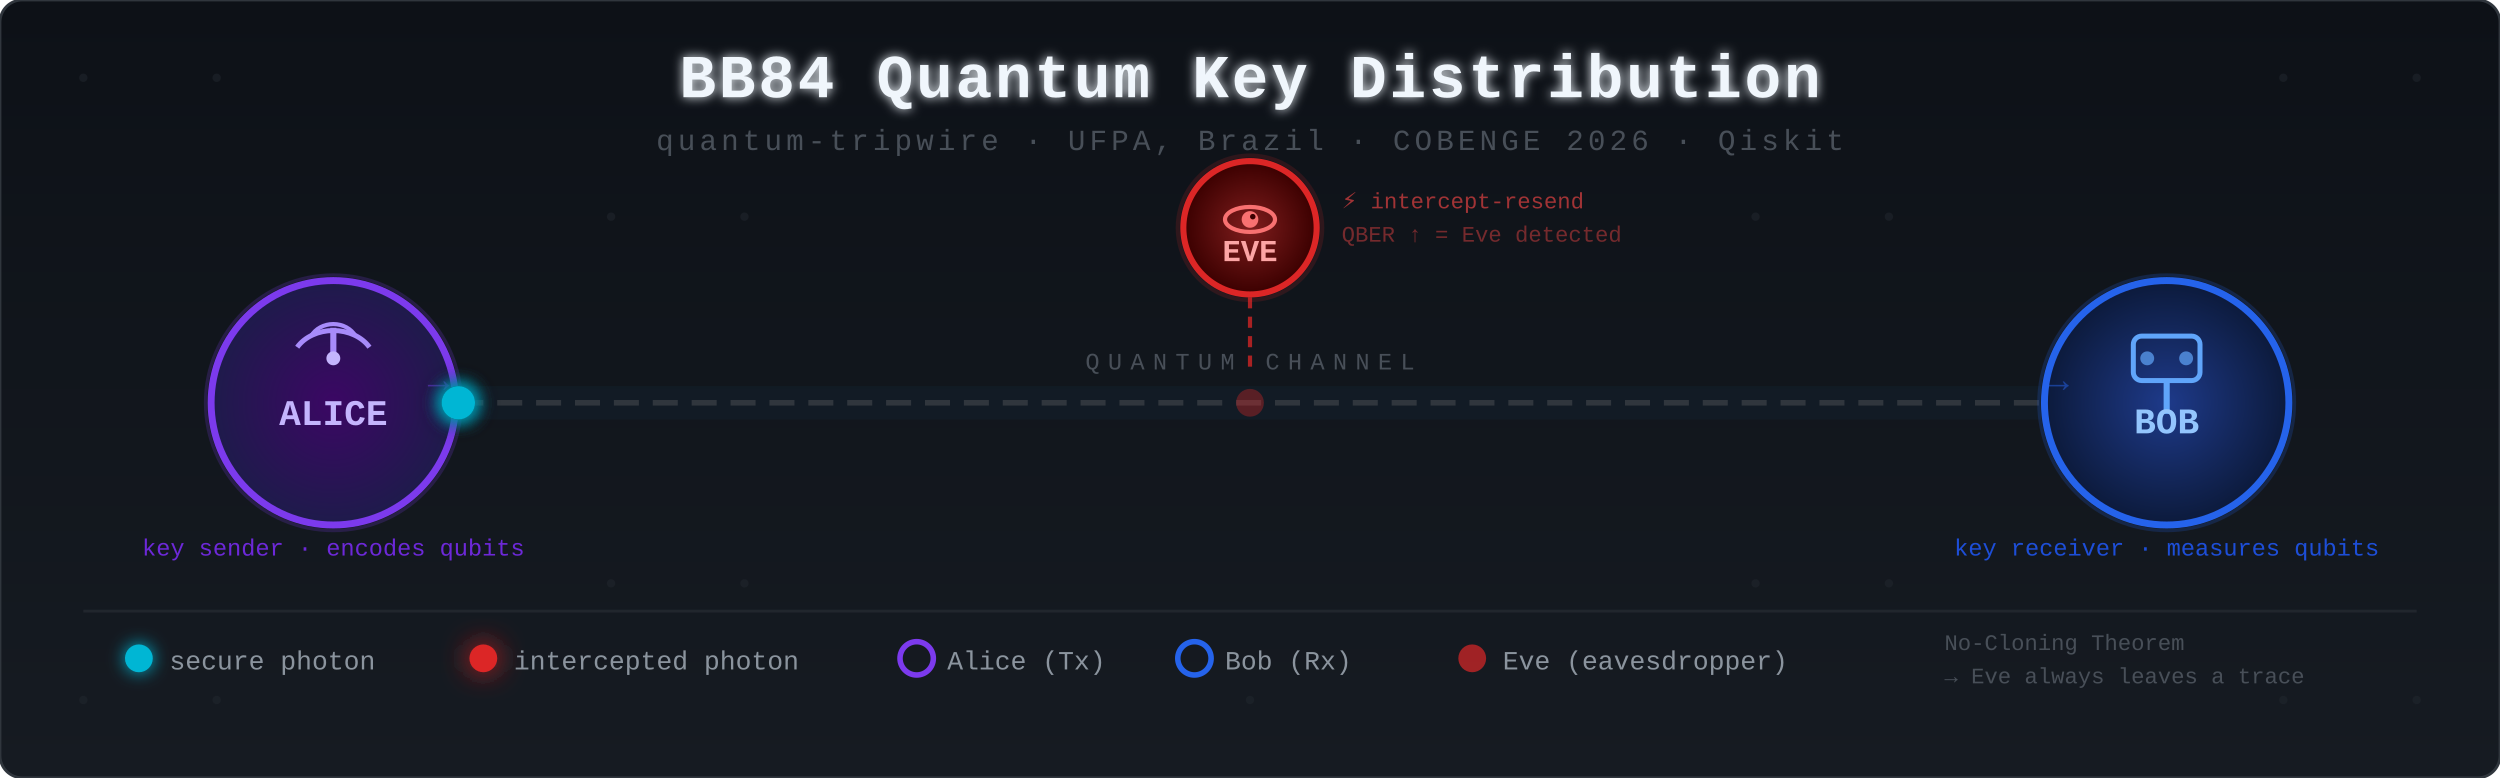
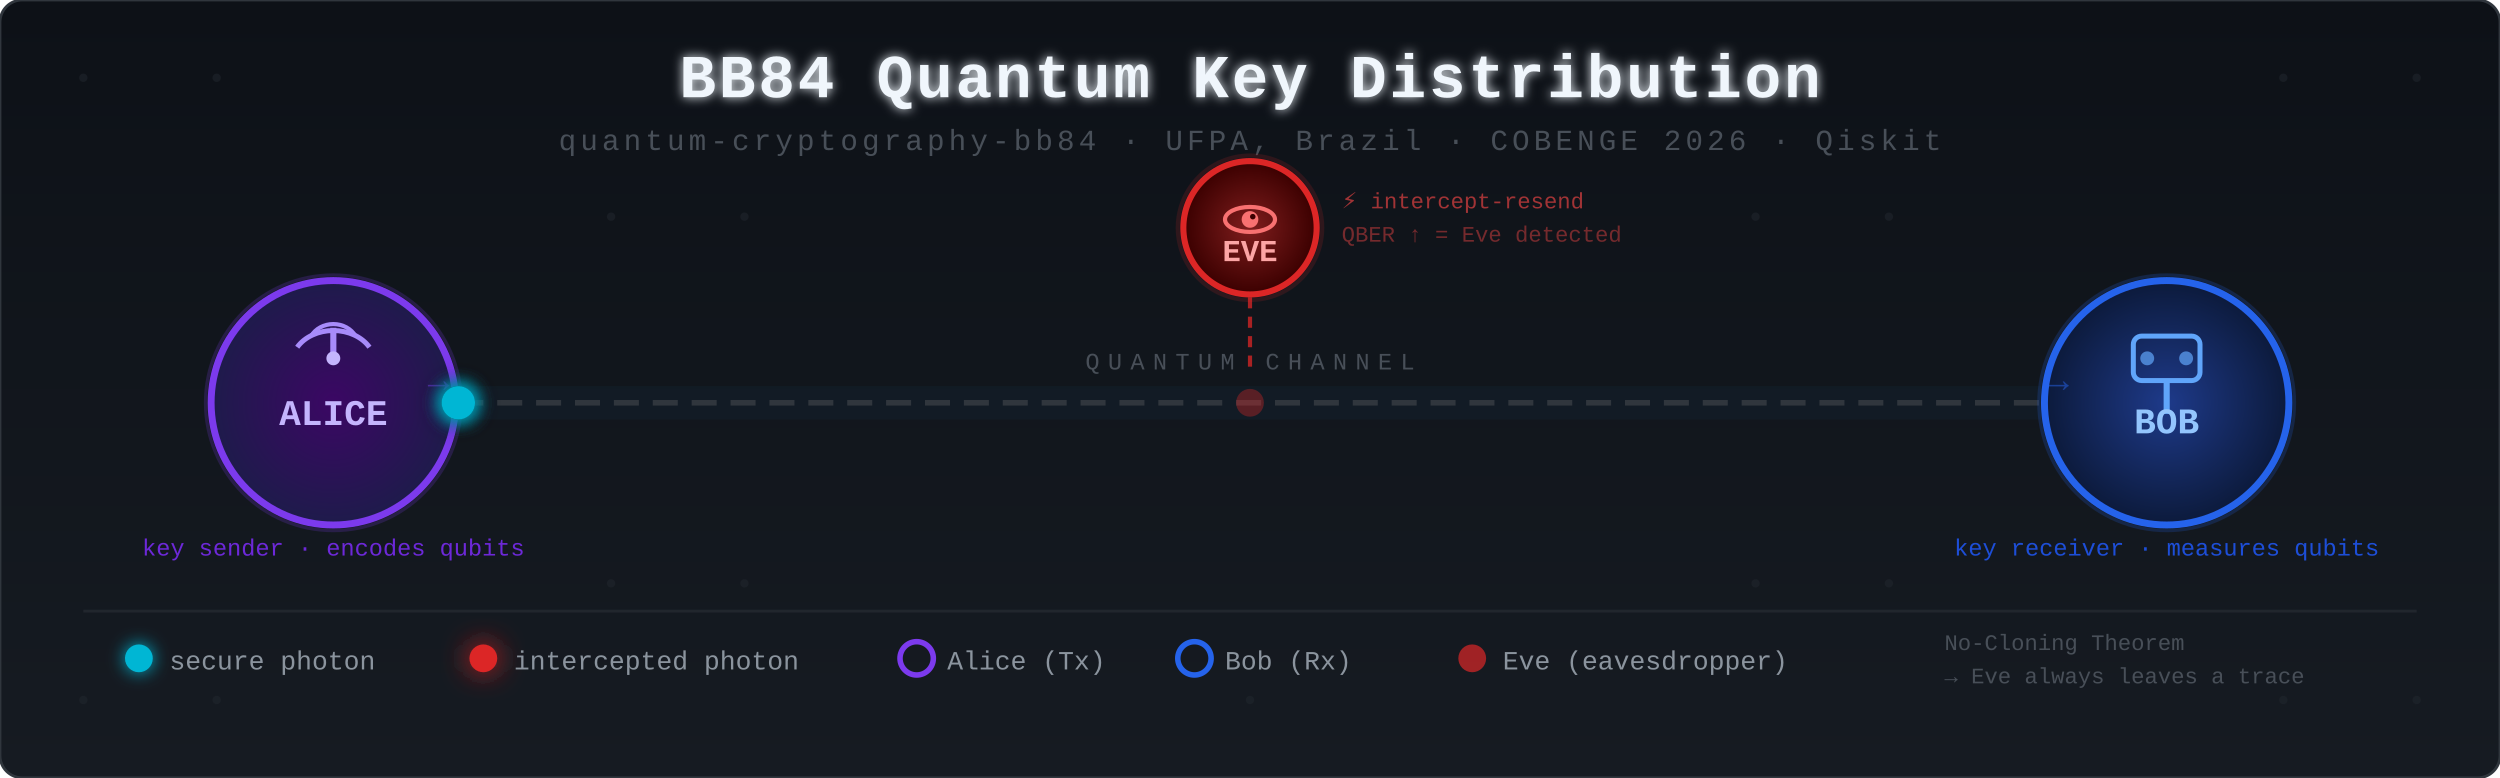
<svg xmlns="http://www.w3.org/2000/svg" viewBox="0 0 900 280" width="900" height="280">
  <defs>
    <linearGradient id="bg-grad" x1="0" y1="0" x2="0" y2="1">
      <stop offset="0%" stop-color="#0d1117" />
      <stop offset="100%" stop-color="#161b22" />
    </linearGradient>
    <radialGradient id="alice-fill" cx="50%" cy="50%" r="50%">
      <stop offset="0%" stop-color="#3b0764" />
      <stop offset="100%" stop-color="#1e1b4b" />
    </radialGradient>
    <radialGradient id="bob-fill" cx="50%" cy="50%" r="50%">
      <stop offset="0%" stop-color="#1e3a8a" />
      <stop offset="100%" stop-color="#0c1a3b" />
    </radialGradient>
    <radialGradient id="eve-fill" cx="50%" cy="50%" r="50%">
      <stop offset="0%" stop-color="#7f1d1d" />
      <stop offset="100%" stop-color="#3b0000" />
    </radialGradient>
    <filter id="glow-c" x="-80%" y="-80%" width="260%" height="260%">
      <feGaussianBlur in="SourceGraphic" stdDeviation="3" result="blur" />
      <feMerge>
        <feMergeNode in="blur" />
        <feMergeNode in="SourceGraphic" />
      </feMerge>
    </filter>
    <filter id="glow-r" x="-100%" y="-100%" width="300%" height="300%">
      <feGaussianBlur in="SourceGraphic" stdDeviation="5" result="blur" />
      <feMerge>
        <feMergeNode in="blur" />
        <feMergeNode in="SourceGraphic" />
      </feMerge>
    </filter>
    <filter id="title-glow" x="-5%" y="-30%" width="110%" height="160%">
      <feGaussianBlur in="SourceGraphic" stdDeviation="2" result="blur" />
      <feMerge>
        <feMergeNode in="blur" />
        <feMergeNode in="SourceGraphic" />
      </feMerge>
    </filter>
  </defs>
  <rect width="900" height="280" fill="url(#bg-grad)" rx="8" />
  <rect width="900" height="280" fill="none" stroke="#30363d" stroke-width="1" rx="8" />
  <g fill="#21262d" opacity="0.55">
    <circle cx="30" cy="28" r="1.5" />
    <circle cx="78" cy="28" r="1.5" />
    <circle cx="822" cy="28" r="1.5" />
    <circle cx="870" cy="28" r="1.5" />
    <circle cx="30" cy="252" r="1.5" />
    <circle cx="78" cy="252" r="1.5" />
    <circle cx="822" cy="252" r="1.5" />
    <circle cx="870" cy="252" r="1.5" />
    <circle cx="220" cy="78" r="1.5" />
    <circle cx="268" cy="78" r="1.5" />
    <circle cx="632" cy="78" r="1.5" />
    <circle cx="680" cy="78" r="1.5" />
    <circle cx="220" cy="210" r="1.5" />
    <circle cx="268" cy="210" r="1.5" />
    <circle cx="632" cy="210" r="1.5" />
    <circle cx="680" cy="210" r="1.5" />
    <circle cx="450" cy="28" r="1.5" />
    <circle cx="450" cy="252" r="1.5" />
  </g>
  <text x="450" y="35" text-anchor="middle" font-family="'Courier New', Courier, monospace" font-size="22" font-weight="bold" fill="#f0f6fc" letter-spacing="1" filter="url(#title-glow)">BB84 Quantum Key Distribution</text>
  <text x="450" y="54" text-anchor="middle" font-family="'Courier New', Courier, monospace" font-size="10.5" fill="#484f58" letter-spacing="1.5">
-     quantum-tripwire  ·  UFPA, Brazil  ·  COBENGE 2026  ·  Qiskit
+     quantum-cryptography-bb84  ·  UFPA, Brazil  ·  COBENGE 2026  ·  Qiskit
  </text>
  <line x1="165" y1="145" x2="735" y2="145" stroke="#0ea5e9" stroke-width="12" opacity="0.04" />
  <line x1="165" y1="145" x2="735" y2="145" stroke="#30363d" stroke-width="2" stroke-dasharray="9,5" />
  <text x="450" y="133" text-anchor="middle" font-family="'Courier New', Courier, monospace" font-size="8.5" fill="#484f58" letter-spacing="3">QUANTUM  CHANNEL</text>
  <circle cx="450" cy="82" r="26" fill="none" stroke="#dc2626" stroke-width="1.5" opacity="0.15">
    <animate attributeName="r" values="26;44" dur="2.4s" repeatCount="indefinite" />
    <animate attributeName="opacity" values="0.5;0" dur="2.4s" repeatCount="indefinite" />
  </circle>
  <line x1="450" y1="107" x2="450" y2="133" stroke="#dc2626" stroke-width="1.5" stroke-dasharray="4,3" opacity="0.75" />
  <circle cx="450" cy="145" r="5" fill="#dc2626" opacity="0.35">
    <animate attributeName="r" values="4;10;4" dur="2.4s" repeatCount="indefinite" />
    <animate attributeName="opacity" values="0.35;0.75;0.35" dur="2.4s" repeatCount="indefinite" />
  </circle>
  <circle cx="450" cy="82" r="24" fill="url(#eve-fill)" stroke="#dc2626" stroke-width="2.2" />
  <ellipse cx="450" cy="79" rx="9" ry="4.5" fill="none" stroke="#f87171" stroke-width="1.5" />
  <circle cx="450" cy="79" r="3" fill="#f87171" />
  <circle cx="451" cy="78" r="1" fill="#3b0000" />
  <text x="450" y="94" text-anchor="middle" font-family="'Courier New', Courier, monospace" font-size="11" font-weight="bold" fill="#fca5a5">EVE</text>
  <text x="483" y="75" font-family="'Courier New', Courier, monospace" font-size="8" fill="#ef4444" opacity="0.65">⚡ intercept-resend</text>
  <text x="483" y="87" font-family="'Courier New', Courier, monospace" font-size="8" fill="#ef4444" opacity="0.45">QBER ↑ = Eve detected</text>
  <circle cx="120" cy="145" r="46" fill="none" stroke="#7c3aed" stroke-width="1.2" opacity="0.2">
    <animate attributeName="r" values="46;62;46" dur="5s" repeatCount="indefinite" />
    <animate attributeName="opacity" values="0.3;0;0.3" dur="5s" repeatCount="indefinite" />
  </circle>
  <circle cx="120" cy="145" r="44" fill="url(#alice-fill)" stroke="#7c3aed" stroke-width="2.5" />
  <line x1="120" y1="129" x2="120" y2="118" stroke="#a78bfa" stroke-width="2.2" />
  <path d="M 107 125 A 15 12 0 0 1 133 125" fill="none" stroke="#a78bfa" stroke-width="1.8" />
  <path d="M 112 121 A 9  8  0 0 1 128 121" fill="none" stroke="#a78bfa" stroke-width="1.5" />
  <circle cx="120" cy="129" r="2.5" fill="#c4b5fd" />
  <text x="120" y="153" text-anchor="middle" font-family="'Courier New', Courier, monospace" font-size="13" font-weight="bold" fill="#c4b5fd">ALICE</text>
  <text x="120" y="200" text-anchor="middle" font-family="'Courier New', Courier, monospace" font-size="8.5" fill="#6d28d9">key sender · encodes qubits</text>
  <text x="154" y="141" font-family="'Courier New', Courier, monospace" font-size="13" fill="#7c3aed" opacity="0.5">→</text>
  <circle cx="780" cy="145" r="46" fill="none" stroke="#2563eb" stroke-width="1.2" opacity="0.2">
    <animate attributeName="r" values="46;62;46" dur="5s" repeatCount="indefinite" begin="2.5s" />
    <animate attributeName="opacity" values="0.3;0;0.3" dur="5s" repeatCount="indefinite" begin="2.5s" />
  </circle>
  <circle cx="780" cy="145" r="44" fill="url(#bob-fill)" stroke="#2563eb" stroke-width="2.5" />
  <rect x="768" y="121" width="24" height="16" rx="3" fill="none" stroke="#60a5fa" stroke-width="1.8" />
  <circle cx="773" cy="129" r="2.5" fill="#60a5fa" opacity="0.7" />
  <circle cx="787" cy="129" r="2.5" fill="#60a5fa" opacity="0.7" />
  <line x1="780" y1="137" x2="780" y2="149" stroke="#60a5fa" stroke-width="2.2" />
  <text x="780" y="156" text-anchor="middle" font-family="'Courier New', Courier, monospace" font-size="13" font-weight="bold" fill="#93c5fd">BOB</text>
  <text x="780" y="200" text-anchor="middle" font-family="'Courier New', Courier, monospace" font-size="8.5" fill="#1d4ed8">key receiver · measures qubits</text>
  <text x="737" y="141" font-family="'Courier New', Courier, monospace" font-size="13" fill="#2563eb" opacity="0.5">→</text>
  <circle cx="165" cy="145" r="6" fill="#06b6d4" filter="url(#glow-c)">
    <animateTransform attributeName="transform" type="translate" from="0 0" to="570 0" dur="3.5s" repeatCount="indefinite" begin="0s" />
  </circle>
  <circle cx="165" cy="145" r="6" fill="#06b6d4" filter="url(#glow-c)">
    <animateTransform attributeName="transform" type="translate" from="0 0" to="570 0" dur="3.5s" repeatCount="indefinite" begin="-0.875s" />
  </circle>
  <circle cx="165" cy="145" r="6" filter="url(#glow-r)">
    <animateTransform attributeName="transform" type="translate" values="0 0; 272 0; 298 0; 570 0" keyTimes="0; 0.44; 0.56; 1" dur="3.5s" repeatCount="indefinite" begin="-1.75s" />
    <animate attributeName="fill" values="#06b6d4; #06b6d4; #fbbf24; #ef4444; #dc2626; #dc2626" keyTimes="0; 0.42; 0.48; 0.52; 0.58; 1" dur="3.5s" repeatCount="indefinite" begin="-1.75s" />
    <animate attributeName="r" values="6; 6; 12; 12; 6; 6" keyTimes="0; 0.42; 0.48; 0.56; 0.62; 1" dur="3.5s" repeatCount="indefinite" begin="-1.75s" />
  </circle>
  <circle cx="165" cy="145" r="6" fill="#06b6d4" filter="url(#glow-c)">
    <animateTransform attributeName="transform" type="translate" from="0 0" to="570 0" dur="3.5s" repeatCount="indefinite" begin="-2.625s" />
  </circle>
  <line x1="30" y1="220" x2="870" y2="220" stroke="#21262d" stroke-width="1" />
  <circle cx="50" cy="237" r="5" fill="#06b6d4" filter="url(#glow-c)" />
  <text x="61" y="241" font-family="'Courier New', Courier, monospace" font-size="9.5" fill="#8b949e">secure photon</text>
  <circle cx="174" cy="237" r="5" fill="#dc2626" filter="url(#glow-r)" />
  <text x="185" y="241" font-family="'Courier New', Courier, monospace" font-size="9.5" fill="#8b949e">intercepted photon</text>
  <circle cx="330" cy="237" r="6" fill="none" stroke="#7c3aed" stroke-width="2" />
  <text x="341" y="241" font-family="'Courier New', Courier, monospace" font-size="9.5" fill="#8b949e">Alice (Tx)</text>
  <circle cx="430" cy="237" r="6" fill="none" stroke="#2563eb" stroke-width="2" />
  <text x="441" y="241" font-family="'Courier New', Courier, monospace" font-size="9.5" fill="#8b949e">Bob (Rx)</text>
  <circle cx="530" cy="237" r="5" fill="#dc2626" opacity="0.7" />
  <text x="541" y="241" font-family="'Courier New', Courier, monospace" font-size="9.5" fill="#8b949e">Eve (eavesdropper)</text>
  <text x="700" y="234" font-family="'Courier New', Courier, monospace" font-size="8" fill="#484f58">No-Cloning Theorem</text>
  <text x="700" y="246" font-family="'Courier New', Courier, monospace" font-size="8" fill="#484f58">→ Eve always leaves a trace</text>
</svg>
